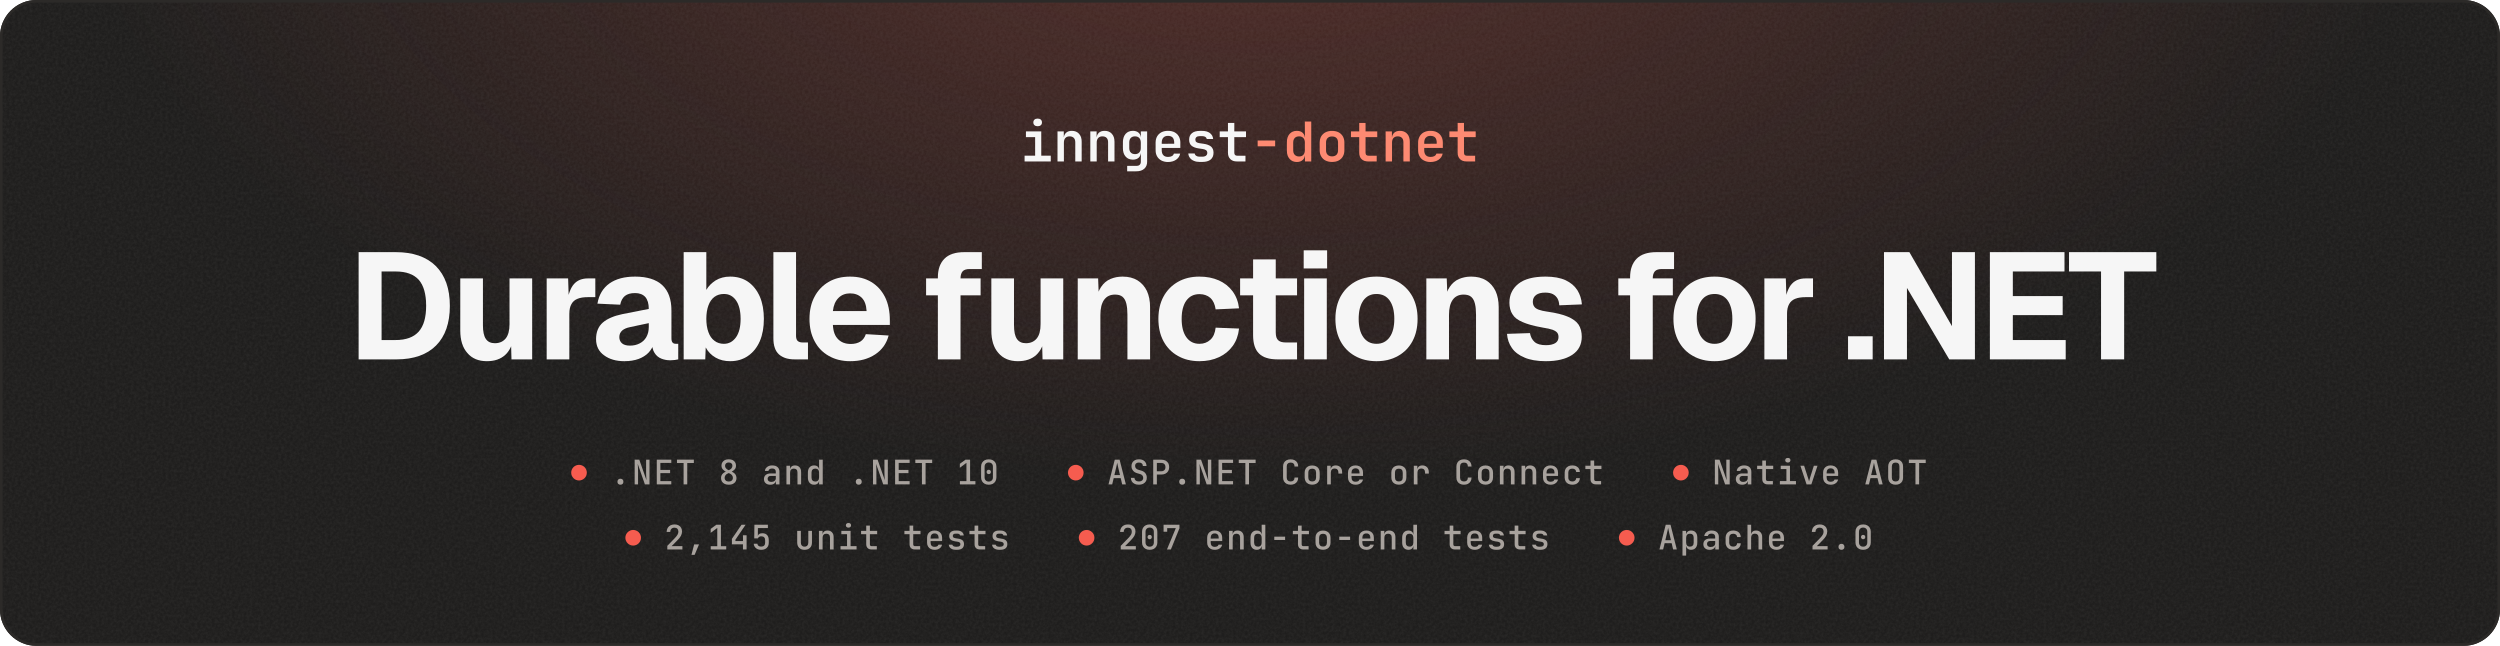
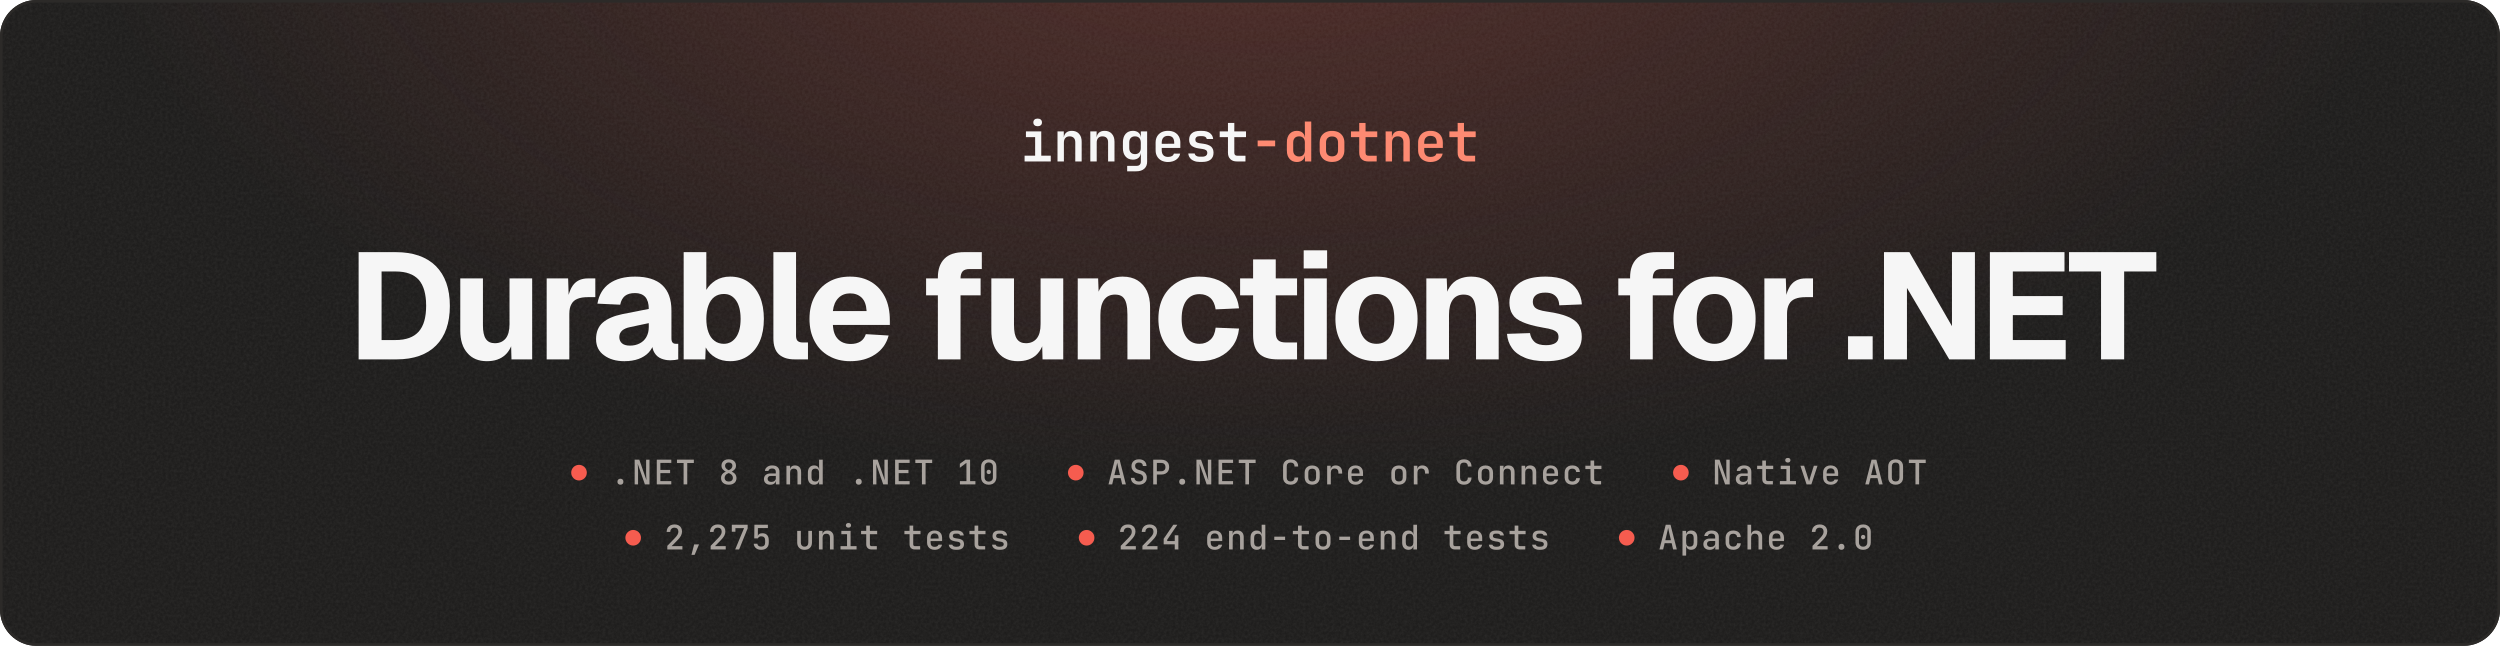
<svg xmlns="http://www.w3.org/2000/svg" width="960" height="248" viewBox="0 0 960 248" role="img">
  <defs>
    <radialGradient id="glow" gradientUnits="userSpaceOnUse" cx="480" cy="-60" r="340" gradientTransform="translate(480 -60) scale(1.85 1) translate(-480 60)">
      <stop offset="0" stop-color="#f65c4f" stop-opacity="0.26" />
      <stop offset="0.72" stop-color="#f65c4f" stop-opacity="0" />
    </radialGradient>
    <filter id="grain" x="0" y="0" width="100%" height="100%">
      <feTurbulence type="fractalNoise" baseFrequency="0.9" numOctaves="3" stitchTiles="stitch" />
      <feColorMatrix values="0 0 0 0 1 0 0 0 0 1 0 0 0 0 1 0 0 0 1 0" />
    </filter>
    <clipPath id="band">
      <rect width="960" height="248" rx="14" />
    </clipPath>
    <path id="wordmark0" d="M78 0L78 106L271 106L271 445L103 445L103 550L383 550L383 106L557 106L557 0ZM317 644Q280 644 259 663Q238 681 238 713Q238 746 259 765Q280 784 317 784Q354 784 375 765Q396 746 396 713Q396 681 375 663Q354 644 317 644Z" />
    <path id="wordmark1" d="M80 0L80 550L195 550L195 445L225 445L195 418Q195 485 235 523Q274 560 342 560Q424 560 473 507Q522 454 522 363L522 0L405 0L405 351Q405 403 378 431Q350 459 302 459Q253 459 225 430Q197 400 197 346L197 0Z" />
    <path id="wordmark2" d="M154 -180L154 -81L320 -81Q362 -81 383 -61Q404 -41 404 -3L404 46L406 148L380 148L405 172Q405 107 366 70Q326 33 259 33Q174 33 125 90Q76 146 76 242L76 351Q76 447 125 504Q174 560 259 560Q326 560 366 523Q405 486 405 421L380 445L405 445L403 550L519 550L519 -5Q519 -86 467 -133Q414 -180 322 -180ZM298 134Q347 134 375 164Q403 194 403 247L403 346Q403 399 375 429Q347 459 298 459Q247 459 220 430Q192 400 192 346L192 247Q192 193 220 164Q247 134 298 134Z" />
    <path id="wordmark3" d="M300 -10Q232 -10 181 17Q130 43 102 92Q74 140 74 204L74 346Q74 410 102 459Q130 507 181 534Q232 560 300 560Q369 560 420 534Q470 507 498 459Q526 410 526 346L526 247L186 247L186 204Q186 145 216 114Q245 83 301 83Q346 83 374 99Q401 115 408 144L523 144Q510 74 449 32Q388 -10 300 -10ZM414 315L414 346Q414 405 386 437Q357 468 300 468Q245 468 216 436Q186 404 186 346L186 323L422 324Z" />
    <path id="wordmark4" d="M280 -9Q219 -9 174 11Q128 30 102 65Q75 99 72 146L189 146Q192 119 217 103Q241 87 280 87L323 87Q371 87 395 106Q419 125 419 157Q419 187 398 205Q376 222 333 228L263 238Q172 252 130 289Q87 325 87 398Q87 475 138 517Q188 559 287 559L325 559Q414 559 467 519Q520 479 526 411L409 411Q406 434 384 449Q362 463 325 463L287 463Q242 463 222 447Q201 430 201 398Q201 369 219 355Q237 340 276 334L348 324Q443 310 488 272Q533 233 533 159Q533 79 481 35Q428 -9 323 -9Z" />
    <path id="wordmark5" d="M360 0Q283 0 240 43Q197 85 197 160L197 445L46 445L46 550L197 550L197 705L313 705L313 550L527 550L527 445L313 445L313 160Q313 105 367 105L517 105L517 0Z" />
    <path id="wordmark6" d="M140 277L140 383L460 383L460 277Z" />
    <path id="wordmark7" d="M257 -10Q174 -10 124 47Q74 103 74 199L74 351Q74 447 124 504Q174 560 257 560Q325 560 365 522Q405 484 405 418L380 445L406 445L403 574L403 730L520 730L520 0L405 0L405 105L380 105L405 132Q405 66 365 28Q325 -10 257 -10ZM298 91Q347 91 375 121Q403 151 403 204L403 346Q403 399 375 429Q347 459 298 459Q247 459 219 430Q190 400 190 346L190 204Q190 150 219 121Q247 91 298 91Z" />
    <path id="wordmark8" d="M300 -9Q231 -9 181 17Q130 43 102 92Q74 140 74 206L74 344Q74 410 102 459Q130 507 181 533Q231 559 300 559Q370 559 420 533Q470 507 498 459Q526 410 526 345L526 206Q526 140 498 92Q470 43 420 17Q370 -9 300 -9ZM300 93Q352 93 381 122Q410 151 410 206L410 344Q410 400 381 429Q352 457 300 457Q249 457 220 429Q190 400 190 344L190 206Q190 151 220 122Q249 93 300 93Z" />
    <path id="display9" d="M74 0L74 710L319 710Q492 710 585 618Q678 525 678 354Q678 184 587 92Q495 0 325 0ZM226 128L319 128Q422 128 472 184Q521 239 521 355Q521 471 472 527Q422 582 319 582L226 582Z" />
    <path id="display10" d="M242 -12Q159 -12 113 42Q66 95 66 191L66 536L216 536L216 226Q216 164 235 136Q254 107 295 107Q341 107 367 139Q392 170 392 233L392 536L542 536L542 0L405 0L401 154L420 150Q408 70 363 29Q318 -12 242 -12Z" />
    <path id="display11" d="M66 0L66 536L208 536L213 380L202 383Q215 464 248 500Q281 536 339 536L388 536L388 412L339 412Q297 412 270 401Q243 390 230 366Q216 342 216 301L216 0Z" />
    <path id="display12" d="M225 -12Q142 -12 90 27Q37 65 37 134Q37 205 82 244Q126 282 213 300L386 334Q386 386 363 413Q339 439 295 439Q252 439 228 420Q204 400 197 362L46 369Q61 457 126 503Q190 548 295 548Q415 548 476 491Q536 434 536 324L536 141Q536 118 544 111Q551 103 566 103L581 103L581 0Q574 -2 559 -4Q543 -6 528 -6Q496 -6 469 5Q441 16 424 43Q407 69 407 118L420 108Q410 72 385 45Q359 18 319 3Q278 -12 225 -12ZM261 91Q298 91 326 106Q354 120 370 148Q386 176 386 214L386 240L264 214Q228 207 210 191Q191 174 191 148Q191 121 209 106Q227 91 261 91Z" />
    <path id="display13" d="M374 -12Q318 -12 277 12Q235 36 212 79L209 0L66 0L66 710L216 710L216 460Q237 497 278 523Q319 548 374 548Q442 548 492 514Q542 479 570 416Q597 353 597 268Q597 183 570 120Q542 57 492 23Q442 -12 374 -12ZM332 103Q382 103 413 147Q443 190 443 268Q443 346 413 390Q383 433 333 433Q296 433 270 414Q243 394 230 357Q216 320 216 268Q216 217 230 180Q243 143 270 123Q296 103 332 103Z" />
    <path id="display14" d="M206 0Q140 0 103 33Q66 66 66 140L66 710L216 710L216 156Q216 132 227 122Q238 112 259 112L295 112L295 0Z" />
    <path id="display15" d="M307 -12Q225 -12 165 23Q104 57 71 120Q37 183 37 268Q37 353 71 416Q104 478 164 513Q224 548 306 548Q386 548 445 513Q504 478 537 413Q569 348 569 258L569 228L192 228Q195 164 227 133Q258 102 310 102Q348 102 374 118Q399 134 410 167L561 158Q540 78 472 33Q404 -12 307 -12ZM192 320L415 320Q412 379 383 408Q353 437 306 437Q259 437 229 407Q198 376 192 320Z" />
    <path id="display16" d="M124 0L124 543Q124 622 167 666Q210 710 300 710L415 710L415 598L333 598Q302 598 288 583Q274 567 274 536L274 0ZM46 424L46 536L407 536L407 424Z" />
    <path id="display17" d="M66 0L66 536L201 536L207 379L188 384Q196 444 221 480Q245 516 282 532Q319 548 363 548Q421 548 462 523Q502 498 524 453Q545 407 545 345L545 0L395 0L395 295Q395 338 388 368Q381 398 363 414Q345 429 313 429Q266 429 241 395Q216 360 216 295L216 0Z" />
    <path id="display18" d="M309 -12Q227 -12 166 23Q105 57 71 120Q37 183 37 268Q37 353 71 416Q105 478 166 513Q227 548 309 548Q380 548 437 523Q493 498 528 451Q563 404 571 338L416 331Q409 381 381 407Q352 432 309 432Q253 432 222 389Q191 346 191 268Q191 190 222 147Q253 103 309 103Q352 103 381 130Q410 156 416 210L571 204Q564 138 530 90Q495 41 439 15Q382 -12 309 -12Z" />
    <path id="display19" d="M288 0Q205 0 166 39Q127 77 127 161L127 662L277 662L277 179Q277 140 294 126Q310 112 343 112L418 112L418 0ZM41 424L41 536L418 536L418 424Z" />
    <path id="display20" d="M66 0L66 536L216 536L216 0ZM63 602L63 722L218 722L218 602Z" />
    <path id="display21" d="M309 -12Q227 -12 166 23Q105 57 71 120Q37 183 37 268Q37 353 71 416Q105 478 166 513Q227 548 309 548Q391 548 452 513Q513 478 547 416Q581 353 581 268Q581 183 547 120Q513 57 452 23Q391 -12 309 -12ZM309 103Q365 103 396 147Q427 190 427 268Q427 346 396 390Q365 433 309 433Q253 433 222 390Q191 346 191 268Q191 190 222 147Q253 103 309 103Z" />
    <path id="display22" d="M295 -12Q208 -12 153 12Q97 35 69 76Q41 116 37 169L189 174Q196 136 220 115Q244 94 295 94Q335 94 357 108Q378 121 378 148Q378 165 370 176Q362 187 339 196Q316 204 271 211Q187 226 140 247Q92 267 73 299Q53 330 53 376Q53 453 113 501Q173 548 292 548Q373 548 425 524Q476 500 503 458Q529 416 533 364L383 358Q382 383 372 402Q361 421 341 432Q321 442 290 442Q250 442 229 426Q208 409 208 382Q208 362 217 350Q225 337 247 329Q268 321 304 316Q389 304 439 283Q489 262 511 230Q532 197 532 150Q532 72 469 30Q405 -12 295 -12Z" />
    <path id="display23" d="M37 0L37 153L200 153L200 0Z" />
    <path id="display24" d="M74 0L74 710L242 710L524 220L524 710L676 710L676 0L506 0L226 473L226 0Z" />
    <path id="display25" d="M74 0L74 710L568 710L568 582L226 582L226 419L556 419L556 293L226 293L226 128L576 128L576 0Z" />
    <path id="display26" d="M223 0L223 582L11 582L11 710L589 710L589 582L376 582L376 0Z" />
    <path id="mono27" d="M300 -10Q260 -10 236 14Q212 37 212 77Q212 118 236 143Q260 167 300 167Q341 167 365 143Q388 118 388 77Q388 37 365 14Q341 -10 300 -10Z" />
    <path id="mono28" d="M81 0L81 730L217 730L430 123Q428 152 425 192Q422 232 421 275Q419 318 419 353L419 730L519 730L519 0L383 0L171 607Q173 581 176 542Q178 503 180 461Q181 419 181 383L181 0Z" />
    <path id="mono29" d="M94 0L94 730L523 730L523 634L200 634L200 427L488 427L488 332L200 332L200 96L523 96L523 0Z" />
    <path id="mono30" d="M246 0L246 631L51 631L51 731L549 731L549 631L354 631L354 0Z" />
    <path id="mono31" d="M300 -10Q230 -10 179 14Q128 38 100 83Q72 127 72 186Q72 252 108 299Q144 346 219 381L324 430Q364 449 386 481Q408 512 408 550Q408 595 379 621Q350 647 300 647Q250 647 221 621Q191 594 191 549Q191 512 213 481Q235 449 273 431L378 383Q457 346 493 299Q528 251 528 186Q528 96 467 43Q405 -10 300 -10ZM300 84Q356 84 389 114Q422 143 422 191Q422 230 400 264Q378 297 339 316L231 367Q157 402 121 447Q85 492 85 555Q85 610 112 652Q138 694 186 718Q234 741 300 741Q366 741 414 718Q462 694 488 652Q514 610 514 555Q514 491 479 447Q443 403 368 366L259 315Q221 297 200 264Q178 231 178 193Q178 144 211 114Q244 84 300 84Z" />
    <path id="mono32" d="M245 -10Q159 -10 110 35Q60 79 60 156Q60 234 113 279Q165 323 257 323L410 323L410 374Q410 419 382 444Q354 469 303 469Q258 469 228 450Q198 430 193 398L87 398Q96 472 156 516Q215 560 306 560Q404 560 461 511Q518 461 518 376L518 0L413 0L413 101L395 101L413 121Q413 61 367 26Q321 -10 245 -10ZM277 73Q335 73 373 103Q410 132 410 178L410 250L259 250Q217 250 193 227Q168 204 168 164Q168 122 197 98Q226 73 277 73Z" />
    <path id="mono33" d="M84 0L84 550L191 550L191 445L217 445L191 420Q191 486 230 523Q269 560 338 560Q420 560 469 508Q518 455 518 366L518 0L410 0L410 354Q410 408 381 437Q352 466 302 466Q251 466 222 436Q192 405 192 347L192 0Z" />
    <path id="mono34" d="M261 -10Q178 -10 128 46Q78 102 78 197L78 352Q78 448 128 504Q178 560 261 560Q329 560 369 523Q409 485 409 420L386 445L411 445L408 573L408 730L516 730L516 0L409 0L409 105L386 105L409 130Q409 65 369 28Q329 -10 261 -10ZM298 84Q349 84 379 116Q408 147 408 203L408 347Q408 403 379 435Q349 466 298 466Q245 466 215 436Q185 405 185 347L185 203Q185 145 215 115Q245 84 298 84Z" />
    <path id="mono35" d="M87 0L87 96L281 96L281 636L86 491L86 608L253 730L389 730L389 96L546 96L546 0Z" />
    <path id="mono36" d="M300 -10Q231 -10 181 17Q130 44 102 93Q74 141 74 206L74 524Q74 590 102 638Q129 686 180 713Q231 740 300 740Q370 740 421 713Q471 686 499 638Q526 590 526 524L526 206Q526 141 498 93Q470 44 420 17Q369 -10 300 -10ZM300 83Q356 83 390 117Q423 151 423 206L423 524Q423 579 390 613Q356 647 300 647Q244 647 211 613Q177 579 177 524L177 206Q177 151 211 117Q244 83 300 83ZM300 303Q272 303 255 321Q237 339 237 368Q237 396 255 414Q272 431 300 431Q328 431 346 414Q363 396 363 368Q363 339 346 321Q328 303 300 303Z" />
    <path id="mono37" d="M43 0L229 730L371 730L557 0L448 0L404 185L197 185L153 0ZM217 274L383 274L333 485Q320 541 312 583Q303 624 300 639Q297 624 289 583Q281 541 267 486Z" />
    <path id="mono38" d="M303 -10Q229 -10 176 15Q123 39 94 85Q65 130 65 193L172 193Q172 143 207 115Q242 86 304 86Q362 86 395 114Q428 142 428 191Q428 232 406 262Q383 292 341 303L249 330Q169 353 126 409Q82 464 82 541Q82 601 109 646Q136 691 186 716Q236 741 304 741Q404 741 465 687Q525 633 526 542L418 542Q418 590 388 618Q357 645 302 645Q249 645 219 620Q189 594 189 548Q189 507 212 477Q234 447 276 435L369 407Q449 385 492 329Q535 273 535 195Q535 134 506 88Q477 41 425 16Q373 -10 303 -10Z" />
    <path id="mono39" d="M84 0L84 730L323 730Q394 730 447 703Q499 676 528 627Q556 577 556 510Q556 444 527 394Q498 344 446 317Q394 290 323 290L192 290L192 0ZM192 387L323 387Q379 387 413 421Q446 454 446 510Q446 567 413 600Q379 633 323 633L192 633Z" />
    <path id="mono40" d="M304 -10Q236 -10 186 16Q135 41 108 90Q80 138 80 203L80 527Q80 593 108 641Q135 689 186 715Q236 740 304 740Q372 740 422 714Q472 688 500 641Q527 593 527 527L419 527Q419 584 389 614Q359 644 304 644Q249 644 219 614Q188 584 188 528L188 203Q188 147 219 117Q249 86 304 86Q359 86 389 117Q419 147 419 203L527 203Q527 138 500 90Q472 42 422 16Q372 -10 304 -10Z" />
    <path id="mono41" d="M300 -9Q232 -9 182 17Q132 43 105 91Q78 139 78 204L78 346Q78 412 105 460Q132 507 182 533Q232 559 300 559Q368 559 418 533Q468 507 495 460Q522 412 522 346L522 204Q522 139 495 91Q468 43 418 17Q368 -9 300 -9ZM300 86Q355 86 385 117Q415 147 415 204L415 346Q415 404 385 434Q355 464 300 464Q246 464 216 434Q185 404 185 346L185 204Q185 147 216 117Q246 86 300 86Z" />
    <path id="mono42" d="M102 0L102 550L206 550L206 445L232 445L199 380Q199 469 238 515Q277 560 354 560Q442 560 494 506Q545 451 545 356L545 319L434 319L434 347Q434 406 405 438Q375 469 322 469Q269 469 240 437Q210 405 210 347L210 0Z" />
    <path id="mono43" d="M300 -10Q233 -10 183 17Q132 43 105 91Q78 139 78 203L78 347Q78 412 105 460Q132 507 183 534Q233 560 300 560Q368 560 418 534Q468 507 495 460Q522 412 522 347L522 249L182 249L182 203Q182 142 213 110Q243 78 301 78Q348 78 377 95Q406 111 413 143L520 143Q508 73 448 32Q388 -10 300 -10ZM418 314L418 348Q418 408 388 441Q358 474 300 474Q243 474 213 441Q182 408 182 347L182 322L426 323Z" />
    <path id="mono44" d="M304 -10Q236 -10 185 16Q133 41 106 90Q78 138 78 203L78 347Q78 413 106 461Q133 509 185 535Q236 560 304 560Q403 560 463 508Q523 456 526 366L418 366Q415 413 385 439Q355 465 304 465Q249 465 217 435Q185 404 185 348L185 203Q185 147 217 116Q249 85 304 85Q355 85 385 111Q415 137 418 184L526 184Q523 94 463 42Q403 -10 304 -10Z" />
    <path id="mono45" d="M360 0Q285 0 243 41Q201 82 201 155L201 452L49 452L49 550L201 550L201 705L309 705L309 550L524 550L524 452L309 452L309 155Q309 98 364 98L514 98L514 0Z" />
    <path id="mono46" d="M81 0L81 98L274 98L274 452L106 452L106 550L379 550L379 98L556 98L556 0ZM316 645Q281 645 260 664Q239 682 239 713Q239 745 260 764Q281 782 316 782Q351 782 372 764Q393 745 393 713Q393 682 372 664Q351 645 316 645Z" />
    <path id="mono47" d="M229 0L47 550L157 550L270 198Q281 167 290 136Q298 104 302 86Q307 104 316 136Q324 167 333 198L444 550L553 550L371 0Z" />
    <path id="mono48" d="M300 -10Q232 -10 183 16Q133 41 107 90Q80 138 80 203L80 527Q80 593 107 641Q133 689 183 715Q232 740 300 740Q368 740 418 715Q467 689 494 641Q520 593 520 528L520 203Q520 138 494 90Q467 41 418 16Q368 -10 300 -10ZM300 86Q355 86 384 117Q412 147 412 203L412 527Q412 584 384 614Q355 644 300 644Q246 644 217 614Q188 584 188 527L188 203Q188 147 217 117Q246 86 300 86Z" />
    <path id="mono49" d="M85 0L85 107L311 340Q363 394 388 438Q412 481 412 524Q412 580 382 612Q351 644 298 644Q240 644 207 611Q173 577 173 519L65 519Q67 587 96 637Q125 686 177 713Q229 740 299 740Q366 740 416 714Q466 688 493 641Q520 594 520 530Q520 465 487 403Q453 341 377 265L212 98L531 98L531 0Z" />
    <path id="mono50" d="M158 -160L238 151L382 151L252 -160Z" />
-     <path id="mono51" d="M400 0L400 152L73 152L73 314L357 730L477 730L177 288L177 249L400 249L400 420L507 420L507 0Z" />
+     <path id="mono51" d="M170 0L432 631L177 631L177 524L70 524L70 730L539 730L539 626L286 0Z" />
    <path id="mono52" d="M298 -10Q203 -10 144 39Q85 87 78 169L185 169Q190 129 219 107Q248 85 299 85Q356 85 386 116Q415 146 415 201L415 272Q415 328 386 359Q357 389 300 389Q264 389 238 373Q212 356 200 327L93 327L98 730L496 730L496 632L201 632L199 405L227 405L198 379Q198 426 235 453Q272 480 334 480Q423 480 473 426Q522 371 522 272L522 201Q522 104 463 47Q404 -10 298 -10Z" />
    <path id="mono53" d="M299 -10Q200 -10 141 48Q82 105 82 204L82 550L190 550L190 204Q190 147 219 116Q248 84 299 84Q351 84 381 116Q410 147 410 204L410 550L518 550L518 204Q518 105 459 48Q399 -10 299 -10Z" />
    <path id="mono54" d="M281 -9Q222 -9 178 10Q133 29 108 63Q82 96 78 142L186 142Q190 115 215 99Q240 82 281 82L324 82Q373 82 398 102Q423 122 423 155Q423 187 401 206Q378 224 334 230L263 241Q175 255 134 292Q92 328 92 400Q92 476 142 518Q191 559 288 559L326 559Q412 559 464 520Q515 480 522 414L414 414Q410 438 388 453Q365 468 326 468L288 468Q241 468 220 451Q198 433 198 399Q198 369 217 354Q236 339 276 333L349 321Q442 308 486 270Q529 231 529 158Q529 79 478 35Q426 -9 324 -9Z" />
-     <path id="mono55" d="M170 0L432 631L177 631L177 524L70 524L70 730L539 730L539 626L286 0Z" />
+     <path id="mono55" d="M400 0L400 152L73 152L73 314L357 730L477 730L177 288L177 249L400 249L400 420L507 420L507 0Z" />
    <path id="mono56" d="M140 281L140 379L460 379L460 281Z" />
    <path id="mono57" d="M84 -180L84 550L191 550L191 445L214 445L191 420Q191 485 232 523Q272 560 340 560Q423 560 473 505Q522 449 522 353L522 198Q522 134 500 88Q477 41 437 16Q396 -10 340 -10Q273 -10 232 28Q191 65 191 130L214 105L189 105L192 -23L192 -180ZM303 84Q356 84 386 115Q415 145 415 203L415 347Q415 405 386 436Q356 466 303 466Q252 466 222 435Q192 403 192 347L192 203Q192 147 222 116Q252 84 303 84Z" />
    <path id="mono58" d="M84 0L84 730L192 730L192 550L191 445L217 445L191 420Q191 486 230 523Q269 560 338 560Q420 560 469 508Q518 455 518 366L518 0L410 0L410 354Q410 408 381 438Q352 468 302 468Q251 468 222 437Q192 405 192 347L192 0Z" />
  </defs>
  <g clip-path="url(#band)">
    <rect width="960" height="248" fill="#1b1a19" />
    <rect width="960" height="248" fill="url(#glow)" />
    <rect width="960" height="248" filter="url(#grain)" opacity="0.07" />
  </g>
  <rect x="0.5" y="0.5" width="959" height="247" rx="13.5" fill="none" stroke="#2c2a28" />
  <g fill="#f6f6f6" transform="translate(391.8 62) scale(0.021 -0.021)">
    <use href="#wordmark0" x="0" />
    <use href="#wordmark1" x="600" />
    <use href="#wordmark1" x="1200" />
    <use href="#wordmark2" x="1800" />
    <use href="#wordmark3" x="2400" />
    <use href="#wordmark4" x="3000" />
    <use href="#wordmark5" x="3600" />
  </g>
  <g fill="#fd8a72" transform="translate(480 62) scale(0.021 -0.021)">
    <use href="#wordmark6" x="0" />
    <use href="#wordmark7" x="600" />
    <use href="#wordmark8" x="1200" />
    <use href="#wordmark5" x="1800" />
    <use href="#wordmark1" x="2400" />
    <use href="#wordmark3" x="3000" />
    <use href="#wordmark5" x="3600" />
  </g>
  <g fill="#f6f6f6" transform="translate(133.42 138) scale(0.058 -0.058)">
    <use href="#display9" x="0" />
    <use href="#display10" x="681" />
    <use href="#display11" x="1253" />
    <use href="#display12" x="1609" />
    <use href="#display13" x="2160" />
    <use href="#display14" x="2754" />
    <use href="#display15" x="3022" />
    <use href="#display16" x="3785" />
    <use href="#display10" x="4197" />
    <use href="#display17" x="4769" />
    <use href="#display18" x="5332" />
    <use href="#display19" x="5869" />
    <use href="#display20" x="6268" />
    <use href="#display21" x="6504" />
    <use href="#display17" x="7077" />
    <use href="#display22" x="7640" />
    <use href="#display16" x="8368" />
    <use href="#display21" x="8742" />
    <use href="#display11" x="9315" />
    <use href="#display23" x="9898" />
    <use href="#display24" x="10099" />
    <use href="#display25" x="10800" />
    <use href="#display26" x="11387" />
  </g>
  <circle cx="222.34" cy="181.5" r="3" fill="#f65c4f" />
  <g fill="#a8a29d" transform="translate(234.34 186) scale(0.013 -0.013)">
    <use href="#mono27" x="0" />
    <use href="#mono28" x="640" />
    <use href="#mono29" x="1280" />
    <use href="#mono30" x="1920" />
    <use href="#mono31" x="3200" />
    <use href="#mono32" x="4480" />
    <use href="#mono33" x="5120" />
    <use href="#mono34" x="5760" />
    <use href="#mono27" x="7040" />
    <use href="#mono28" x="7680" />
    <use href="#mono29" x="8320" />
    <use href="#mono30" x="8960" />
    <use href="#mono35" x="10240" />
    <use href="#mono36" x="10880" />
  </g>
  <circle cx="413.1" cy="181.5" r="3" fill="#f65c4f" />
  <g fill="#a8a29d" transform="translate(425.1 186) scale(0.013 -0.013)">
    <use href="#mono37" x="0" />
    <use href="#mono38" x="640" />
    <use href="#mono39" x="1280" />
    <use href="#mono27" x="1920" />
    <use href="#mono28" x="2560" />
    <use href="#mono29" x="3200" />
    <use href="#mono30" x="3840" />
    <use href="#mono40" x="5120" />
    <use href="#mono41" x="5760" />
    <use href="#mono42" x="6400" />
    <use href="#mono43" x="7040" />
    <use href="#mono41" x="8320" />
    <use href="#mono42" x="8960" />
    <use href="#mono40" x="10240" />
    <use href="#mono41" x="10880" />
    <use href="#mono33" x="11520" />
    <use href="#mono33" x="12160" />
    <use href="#mono43" x="12800" />
    <use href="#mono44" x="13440" />
    <use href="#mono45" x="14080" />
  </g>
  <circle cx="645.46" cy="181.5" r="3" fill="#f65c4f" />
  <g fill="#a8a29d" transform="translate(657.46 186) scale(0.013 -0.013)">
    <use href="#mono28" x="0" />
    <use href="#mono32" x="640" />
    <use href="#mono45" x="1280" />
    <use href="#mono46" x="1920" />
    <use href="#mono47" x="2560" />
    <use href="#mono43" x="3200" />
    <use href="#mono37" x="4480" />
    <use href="#mono48" x="5120" />
    <use href="#mono30" x="5760" />
  </g>
  <circle cx="243.14" cy="206.5" r="3" fill="#f65c4f" />
  <g fill="#a8a29d" transform="translate(255.14 211) scale(0.013 -0.013)">
    <use href="#mono49" x="0" />
    <use href="#mono50" x="640" />
-     <use href="#mono35" x="1280" />
+     <use href="#mono49" x="1280" />
    <use href="#mono51" x="1920" />
    <use href="#mono52" x="2560" />
    <use href="#mono53" x="3840" />
    <use href="#mono33" x="4480" />
    <use href="#mono46" x="5120" />
    <use href="#mono45" x="5760" />
    <use href="#mono45" x="7040" />
    <use href="#mono43" x="7680" />
    <use href="#mono54" x="8320" />
    <use href="#mono45" x="8960" />
    <use href="#mono54" x="9600" />
  </g>
  <circle cx="417.26" cy="206.5" r="3" fill="#f65c4f" />
  <g fill="#a8a29d" transform="translate(429.26 211) scale(0.013 -0.013)">
    <use href="#mono49" x="0" />
-     <use href="#mono36" x="640" />
+     <use href="#mono49" x="640" />
    <use href="#mono55" x="1280" />
    <use href="#mono43" x="2560" />
    <use href="#mono33" x="3200" />
    <use href="#mono34" x="3840" />
    <use href="#mono56" x="4480" />
    <use href="#mono45" x="5120" />
    <use href="#mono41" x="5760" />
    <use href="#mono56" x="6400" />
    <use href="#mono43" x="7040" />
    <use href="#mono33" x="7680" />
    <use href="#mono34" x="8320" />
    <use href="#mono45" x="9600" />
    <use href="#mono43" x="10240" />
    <use href="#mono54" x="10880" />
    <use href="#mono45" x="11520" />
    <use href="#mono54" x="12160" />
  </g>
  <circle cx="624.66" cy="206.5" r="3" fill="#f65c4f" />
  <g fill="#a8a29d" transform="translate(636.66 211) scale(0.013 -0.013)">
    <use href="#mono37" x="0" />
    <use href="#mono57" x="640" />
    <use href="#mono32" x="1280" />
    <use href="#mono44" x="1920" />
    <use href="#mono58" x="2560" />
    <use href="#mono43" x="3200" />
    <use href="#mono49" x="4480" />
    <use href="#mono27" x="5120" />
    <use href="#mono36" x="5760" />
  </g>
</svg>
